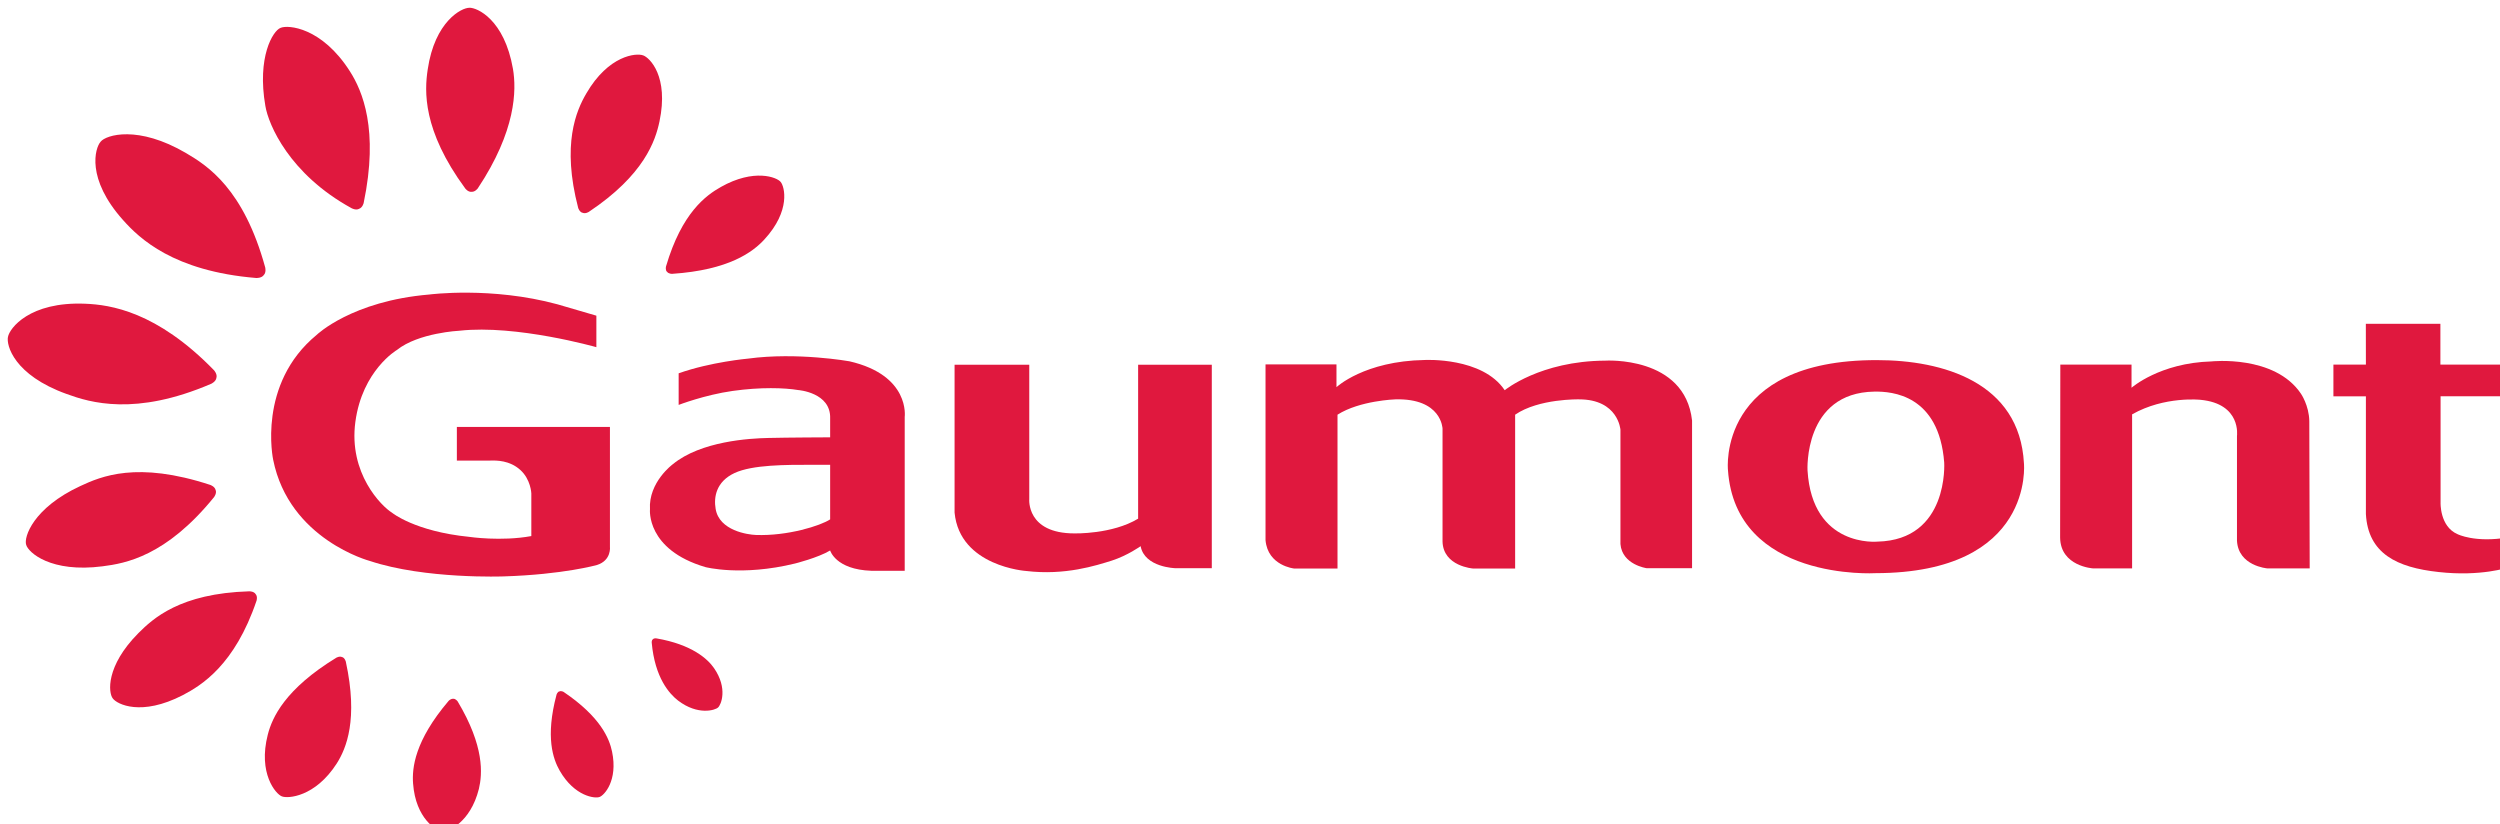
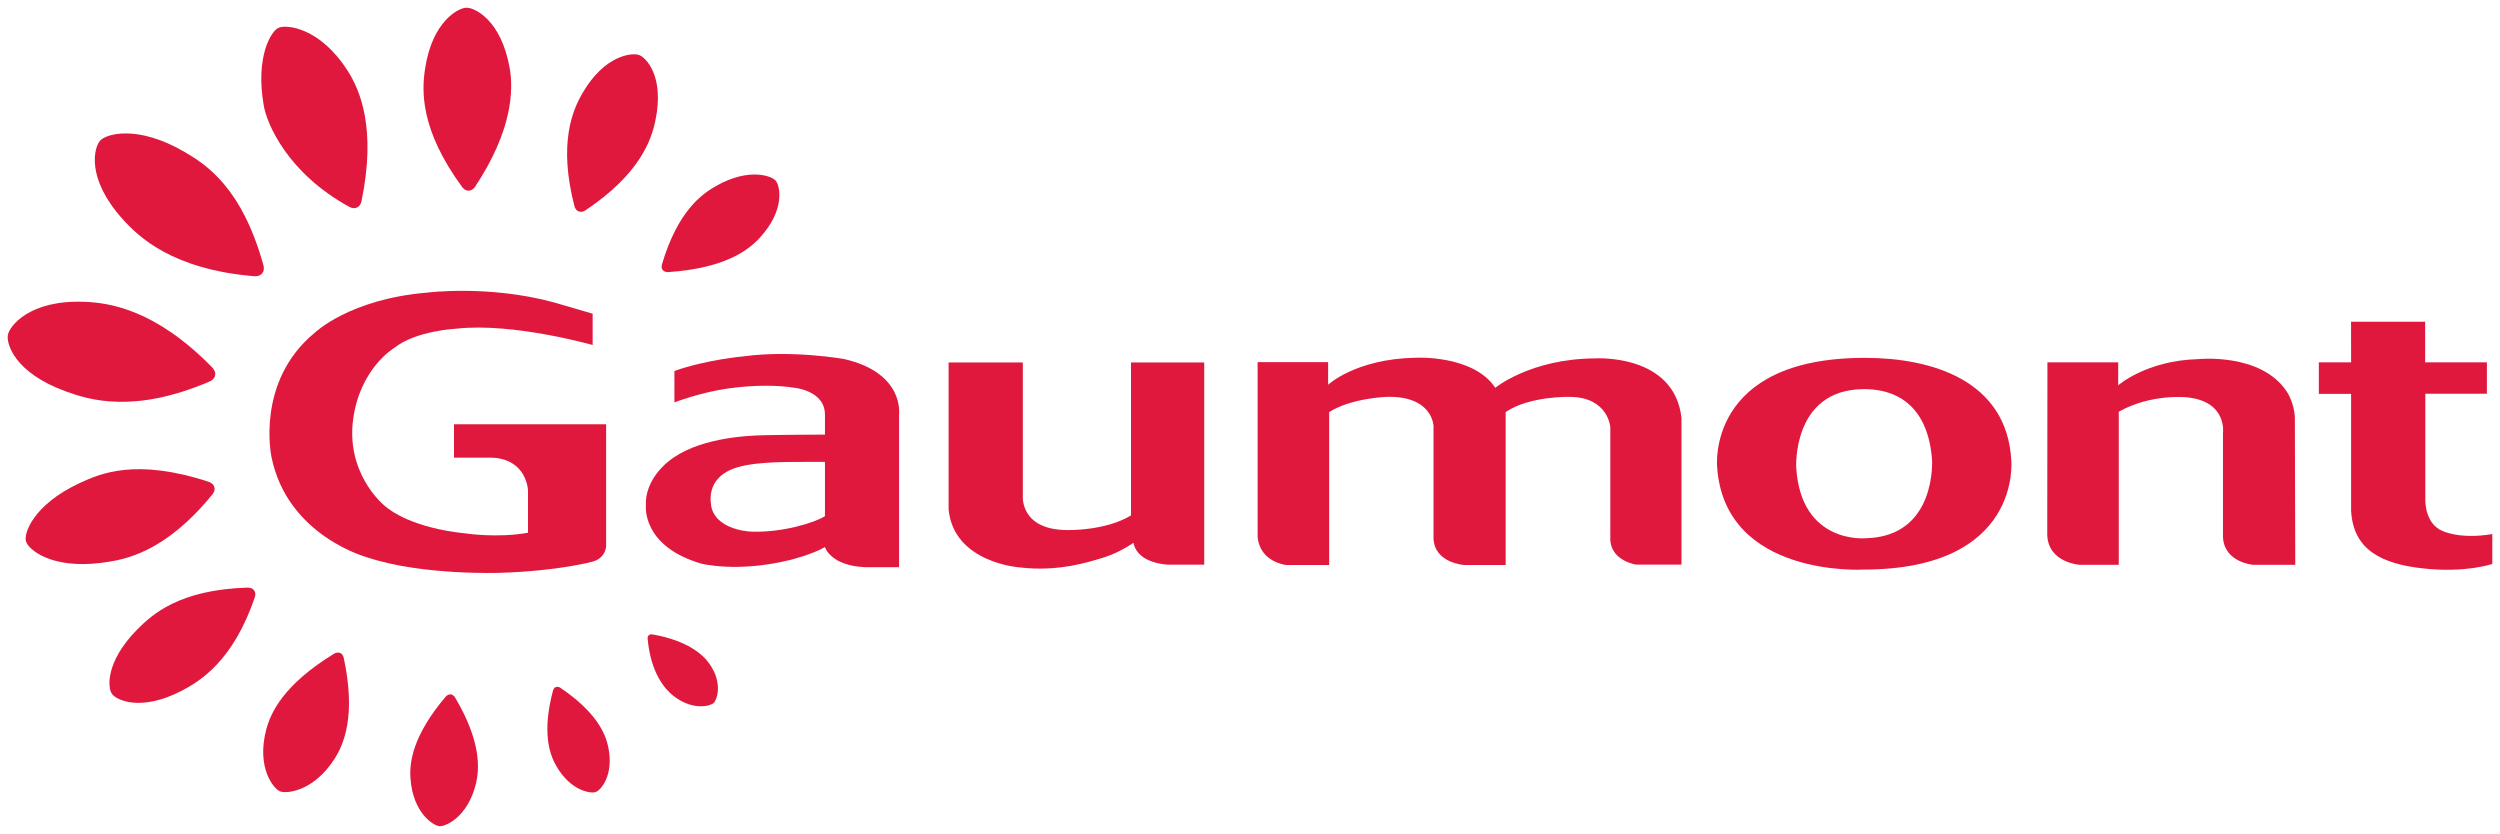
- <svg xmlns="http://www.w3.org/2000/svg" preserveAspectRatio="xMidYMid meet" id="svg4883" version="1.1">
+ <svg xmlns="http://www.w3.org/2000/svg" viewBox="0 0 325.04 108.42" preserveAspectRatio="xMidYMid meet" id="svg4883" version="1.1">
  <defs id="defs4885" />
  <g id="layer1" transform="translate(6.4149,-401.06)">
    <g id="g652" transform="matrix(1.25,0,0,-1.25,27.66419,436.6025)">
      <path d="m 0,0 c -0.237,-0.332 -0.785,-0.3 -0.785,-0.3 -8.555,0.707 -12.08,4.101 -13.758,5.986 -3.832,4.28 -2.908,7.451 -2.318,8.103 0.552,0.699 3.868,1.738 8.841,-1.185 2.208,-1.299 5.938,-3.685 8.168,-11.807 0,0 0.134,-0.52 -0.155,-0.802" style="fill:#e0183e;fill-opacity:1;fill-rule:nonzero;stroke:none" id="path654" />
    </g>
    <g id="g656" transform="matrix(1.25,0,0,-1.25,39.97169,428.0463)">
      <path d="m 0,0 c -0.345,-0.179 -0.783,0.076 -0.783,0.076 -6.425,3.525 -8.579,8.638 -8.897,10.558 -0.878,5.055 0.773,7.768 1.565,8.072 0.769,0.345 4.273,0.067 7.177,-4.495 1.281,-2.005 3.002,-6.008 1.417,-13.606 0,0 -0.114,-0.493 -0.491,-0.605" style="fill:#e0183e;fill-opacity:1;fill-rule:nonzero;stroke:none" id="path658" />
    </g>
    <g id="g660" transform="matrix(1.25,0,0,-1.25,54.51794,425.8413)">
      <path d="m 0,0 c -0.363,-0.046 -0.654,0.34 -0.654,0.34 -4.442,6.036 -4.217,10.105 -3.883,12.305 0.728,4.968 3.503,6.388 4.305,6.375 l 0,0.004 c 0.787,0.028 3.617,-1.2 4.507,-6.322 0.372,-2.188 0.327,-6.389 -3.64,-12.352 0,0 -0.281,-0.381 -0.644,-0.35" style="fill:#e0183e;fill-opacity:1;fill-rule:nonzero;stroke:none" id="path662" />
    </g>
    <g id="g664" transform="matrix(1.25,0,0,-1.25,68.84294,428.555)">
      <path d="m 0,0 c -0.313,0.086 -0.443,0.501 -0.443,0.501 -1.721,6.587 -0.197,10.053 0.829,11.817 2.31,3.993 5.202,4.222 5.884,3.953 L 6.267,16.275 C 6.945,16.042 8.943,14.099 7.959,9.438 7.541,7.464 6.398,3.928 0.659,0.099 c 0,0 -0.362,-0.242 -0.673,-0.084" style="fill:#e0183e;fill-opacity:1;fill-rule:nonzero;stroke:none" id="path666" />
    </g>
    <g id="g668" transform="matrix(1.25,0,0,-1.25,79.75919,436.1775)">
      <path d="M 0,0 C -0.193,0.197 -0.098,0.56 -0.098,0.56 1.535,6.112 4.035,7.898 5.563,8.763 9.008,10.71 11.389,9.771 11.757,9.281 12.15,8.82 12.826,6.326 10.058,3.331 8.873,2.051 6.428,0.184 0.532,-0.211 c 0,0 -0.372,-0.014 -0.532,0.225" style="fill:#e0183e;fill-opacity:1;fill-rule:nonzero;stroke:none" id="path670" />
    </g>
    <g id="g672" transform="matrix(1.25,0,0,-1.25,21.54794,449.8563)">
      <path d="m 0,0 c -0.036,-0.398 -0.53,-0.627 -0.53,-0.627 -7.869,-3.385 -12.543,-1.938 -14.949,-1.061 -5.453,1.957 -6.26,5.054 -6.066,5.914 l 0,-0.009 c 0.157,0.873 2.212,3.667 7.996,3.426 2.567,-0.107 7.374,-0.785 13.296,-6.872 0,0 0.365,-0.4 0.253,-0.776" style="fill:#e0183e;fill-opacity:1;fill-rule:nonzero;stroke:none" id="path674" />
    </g>
    <g id="g676" transform="matrix(1.25,0,0,-1.25,21.44544,464.3688)">
      <path d="m 0,0 c 0.139,-0.353 -0.172,-0.747 -0.172,-0.747 -4.971,-6.115 -9.161,-6.841 -11.522,-7.142 -5.34,-0.69 -7.672,1.429 -7.89,2.226 -0.262,0.778 0.723,3.809 5.598,6.071 2.144,0.998 5.856,2.606 13.435,0.116 0,0 0.478,-0.166 0.551,-0.537" style="fill:#e0183e;fill-opacity:1;fill-rule:nonzero;stroke:none" id="path678" />
    </g>
    <g id="g680" transform="matrix(1.25,0,0,-1.25,26.60044,477.8063)">
      <path d="m 0,0 c 0.238,-0.245 0.108,-0.68 0.108,-0.68 -2.26,-6.689 -5.726,-8.78 -7.625,-9.774 -4.296,-2.22 -6.803,-0.944 -7.237,-0.34 -0.463,0.572 -0.746,3.331 2.64,6.742 1.508,1.501 4.289,4.119 11.479,4.33 0,0 0.466,0.004 0.645,-0.287" style="fill:#e0183e;fill-opacity:1;fill-rule:nonzero;stroke:none" id="path682" />
    </g>
    <g id="g684" transform="matrix(1.25,0,0,-1.25,37.79419,485.9538)">
      <path d="m 0,0 c 0.28,-0.086 0.377,-0.475 0.377,-0.475 1.298,-5.972 0.051,-8.963 -0.932,-10.517 -2.239,-3.496 -5.099,-3.662 -5.688,-3.403 -0.616,0.233 -2.474,2.374 -1.445,6.376 0.451,1.773 1.79,4.718 7.084,7.951 0,0 0.349,0.202 0.614,0.054" style="fill:#e0183e;fill-opacity:1;fill-rule:nonzero;stroke:none" id="path686" />
    </g>
    <g id="g688" transform="matrix(1.25,0,0,-1.25,52.15169,491.3375)">
      <path d="m 0,0 c 0.266,0 0.457,-0.287 0.457,-0.287 2.768,-4.639 2.559,-7.483 2.188,-9.035 -0.887,-3.532 -3.233,-4.455 -3.797,-4.388 -0.58,0.04 -2.734,1.317 -3.004,4.935 -0.123,1.606 0.16,4.421 3.676,8.555 0,0 0.23,0.251 0.497,0.21" style="fill:#e0183e;fill-opacity:1;fill-rule:nonzero;stroke:none" id="path690" />
    </g>
    <g id="g692" transform="matrix(1.25,0,0,-1.25,65.84794,490.405)">
      <path d="m 0,0 c 0.203,0.109 0.454,-0.048 0.454,-0.048 3.827,-2.588 4.72,-4.827 4.999,-6.161 0.629,-3.013 -0.826,-4.54 -1.294,-4.692 -0.448,-0.185 -2.577,0.04 -4.116,2.717 -0.677,1.187 -1.504,3.448 -0.328,7.859 0,0 0.08,0.277 0.293,0.341" style="fill:#e0183e;fill-opacity:1;fill-rule:nonzero;stroke:none" id="path694" />
    </g>
    <g id="g696" transform="matrix(1.25,0,0,-1.25,77.93919,483.6638)">
      <path d="M 0,0 C 0.116,0.146 0.369,0.098 0.369,0.098 4.05,-0.537 5.673,-2.038 6.319,-2.974 7.772,-5.078 7.043,-6.78 6.738,-7.043 6.456,-7.321 4.659,-7.899 2.601,-6.327 c -0.893,0.69 -2.395,2.35 -2.722,5.986 0,0 -0.026,0.242 0.121,0.345" style="fill:#e0183e;fill-opacity:1;fill-rule:nonzero;stroke:none" id="path698" />
    </g>
    <g id="g700" transform="matrix(1.25,0,0,-1.25,70.63794,441.8463)">
      <path d="m 0,0 0,-3.256 c 0,0 -8.271,2.352 -14.146,1.701 0,0 -4.236,-0.201 -6.474,-1.992 0,0 -3.57,-2.095 -4.29,-7.423 -0.721,-5.323 2.696,-8.721 3.783,-9.393 0,0 2.345,-1.935 7.988,-2.499 0,0 3.291,-0.492 6.416,0.081 l 0,4.411 c 0,0 -0.05,1.454 -1.15,2.434 -1.09,0.982 -2.432,0.982 -3.116,0.959 l -3.431,0 0,3.478 15.822,0 0,-12.379 c 0,0 0.183,-1.41 -1.341,-1.893 0,0 -3.493,-0.986 -9.624,-1.178 0,0 -8.133,-0.31 -13.855,1.597 0,0 -8.332,2.205 -9.989,10.459 0,0 -1.684,7.832 4.504,12.914 0,0 3.609,3.492 11.641,4.167 0,0 6.398,0.843 13.231,-1.011" style="fill:#e0183e;fill-opacity:1;fill-rule:nonzero;stroke:none" id="path702" />
    </g>
    <g id="g704" transform="matrix(1.25,0,0,-1.25,90.24044,447.3938)">
      <path d="m 0,0 c 5.062,0.689 10.473,-0.277 10.473,-0.277 6.306,-1.447 5.716,-5.749 5.716,-5.749 l 0,-15.904 c 0,0 -3.347,0.009 -3.455,0 -3.695,0.129 -4.252,2.099 -4.252,2.099 -1.255,-0.756 -3.632,-1.348 -3.632,-1.348 -5.53,-1.355 -9.262,-0.371 -9.262,-0.371 -6.148,1.81 -5.729,5.969 -5.729,5.969 -0.171,2.807 2.36,4.665 2.36,4.665 2.903,2.388 7.951,2.673 9.849,2.713 1.888,0.05 6.414,0.067 6.414,0.067 l 0,1.948 C 8.578,-3.497 5.18,-3.25 5.18,-3.25 3.748,-3.013 1.307,-2.933 -1.594,-3.34 -4.499,-3.752 -7.177,-4.786 -7.177,-4.786 l 0,3.267 C -3.85,-0.34 0,0 0,0 m 8.482,-16.616 0,5.641 -1.918,0 c -2.628,0 -6.093,0.015 -7.96,-0.849 -1.917,-0.896 -2.166,-2.499 -1.958,-3.713 0.377,-2.256 3.336,-2.658 4.145,-2.691 3.302,-0.125 6.709,0.959 7.691,1.612" style="fill:#e0183e;fill-opacity:1;fill-rule:nonzero;stroke:none" id="path706" />
    </g>
    <g id="g708" transform="matrix(1.25,0,0,-1.25,116.9192,448.1838)">
      <path d="m 0,0 7.72,0 0,-13.893 c 0,0 -0.315,-3.542 4.671,-3.542 0,0 3.895,-0.102 6.581,1.523 l 0,15.912 7.615,0 0,-21.033 -3.738,0 c 0,0 -3.202,0.066 -3.618,2.277 0,0 -1.353,-0.966 -2.978,-1.49 -1.633,-0.51 -4.824,-1.554 -8.848,-1.074 0,0 -6.872,0.456 -7.405,6.035" style="fill:#e0183e;fill-opacity:1;fill-rule:nonzero;stroke:none" id="path710" />
    </g>
    <g id="g712" transform="matrix(1.25,0,0,-1.25,157.0954,448.1425)">
      <path d="m 0,0 7.333,0 0,-2.351 c 0,0 2.875,2.704 9.13,2.808 0,0 5.962,0.321 8.258,-3.125 0,0 3.667,3.021 10.385,3.057 0,0 8.232,0.529 8.981,-6.188 l 0,-15.263 -4.707,0 c 0,0 -2.516,0.354 -2.695,2.494 l 0,11.816 c 0,0 -0.217,3.139 -4.274,3.139 0,0 -4.166,0.098 -6.611,-1.584 l 0,-15.901 -4.346,0 c 0,0 -3.084,0.216 -3.158,2.782 l 0,11.675 c 0,0 -0.078,3.162 -4.881,3.028 0,0 -3.669,-0.117 -5.975,-1.584 l 0,-15.901 -4.482,0 c 0,0 -2.725,0.279 -2.958,2.93" style="fill:#e0183e;fill-opacity:1;fill-rule:nonzero;stroke:none" id="path714" />
    </g>
    <g id="g716" transform="matrix(1.25,0,0,-1.25,227.1229,461.8338)">
      <path d="m 0,0 c 0.485,-8.037 7.237,-7.364 7.237,-7.364 7.396,0.174 6.891,8.171 6.891,8.171 C 13.589,7.827 8.718,8.171 6.905,8.141 -0.434,8.028 0,0 0,0 m 7.196,11.396 c 6.748,0 14.725,-2.257 15.174,-10.67 0,0 1.121,-11.323 -15.344,-11.351 0,0 -14.474,-0.871 -15.252,10.679 0,0 -1.162,11.382 15.422,11.342" style="fill:#e0183e;fill-opacity:1;fill-rule:nonzero;stroke:none" id="path718" />
    </g>
    <g id="g720" transform="matrix(1.25,0,0,-1.25,259.7842,448.1663)">
      <path d="m 0,0 7.361,0 0,-2.395 c 0,0 2.907,2.57 8.252,2.722 0,0 6.547,0.717 9.264,-3.344 0,0 0.828,-1.196 0.859,-2.817 l 0.041,-15.23 -4.388,0 c 0,0 -3.004,0.244 -3.129,2.874 l 0,10.817 c 0,0 0.478,3.326 -3.772,3.733 0,0 -3.713,0.404 -7.068,-1.504 l 0,-15.92 -4.053,0 c 0,0 -3.344,0.209 -3.387,3.177" style="fill:#e0183e;fill-opacity:1;fill-rule:nonzero;stroke:none" id="path722" />
    </g>
    <g id="g724" transform="matrix(1.25,0,0,-1.25,299.2592,442.8925)">
      <path d="m 0,0 7.706,0 0,-4.219 6.423,0 0,-3.271 -6.404,0 0,-10.975 c 0,0 -0.106,-2.485 1.756,-3.283 0,0 1.802,-0.917 5.212,-0.335 l 0,-3.111 c 0,0 -2.807,-0.954 -7.158,-0.467 -4.353,0.467 -7.304,1.922 -7.529,5.996 l 0,12.165 -3.358,0 0,3.281 3.358,0" style="fill:#e0183e;fill-opacity:1;fill-rule:nonzero;stroke:none" id="path726" />
    </g>
  </g>
</svg>
